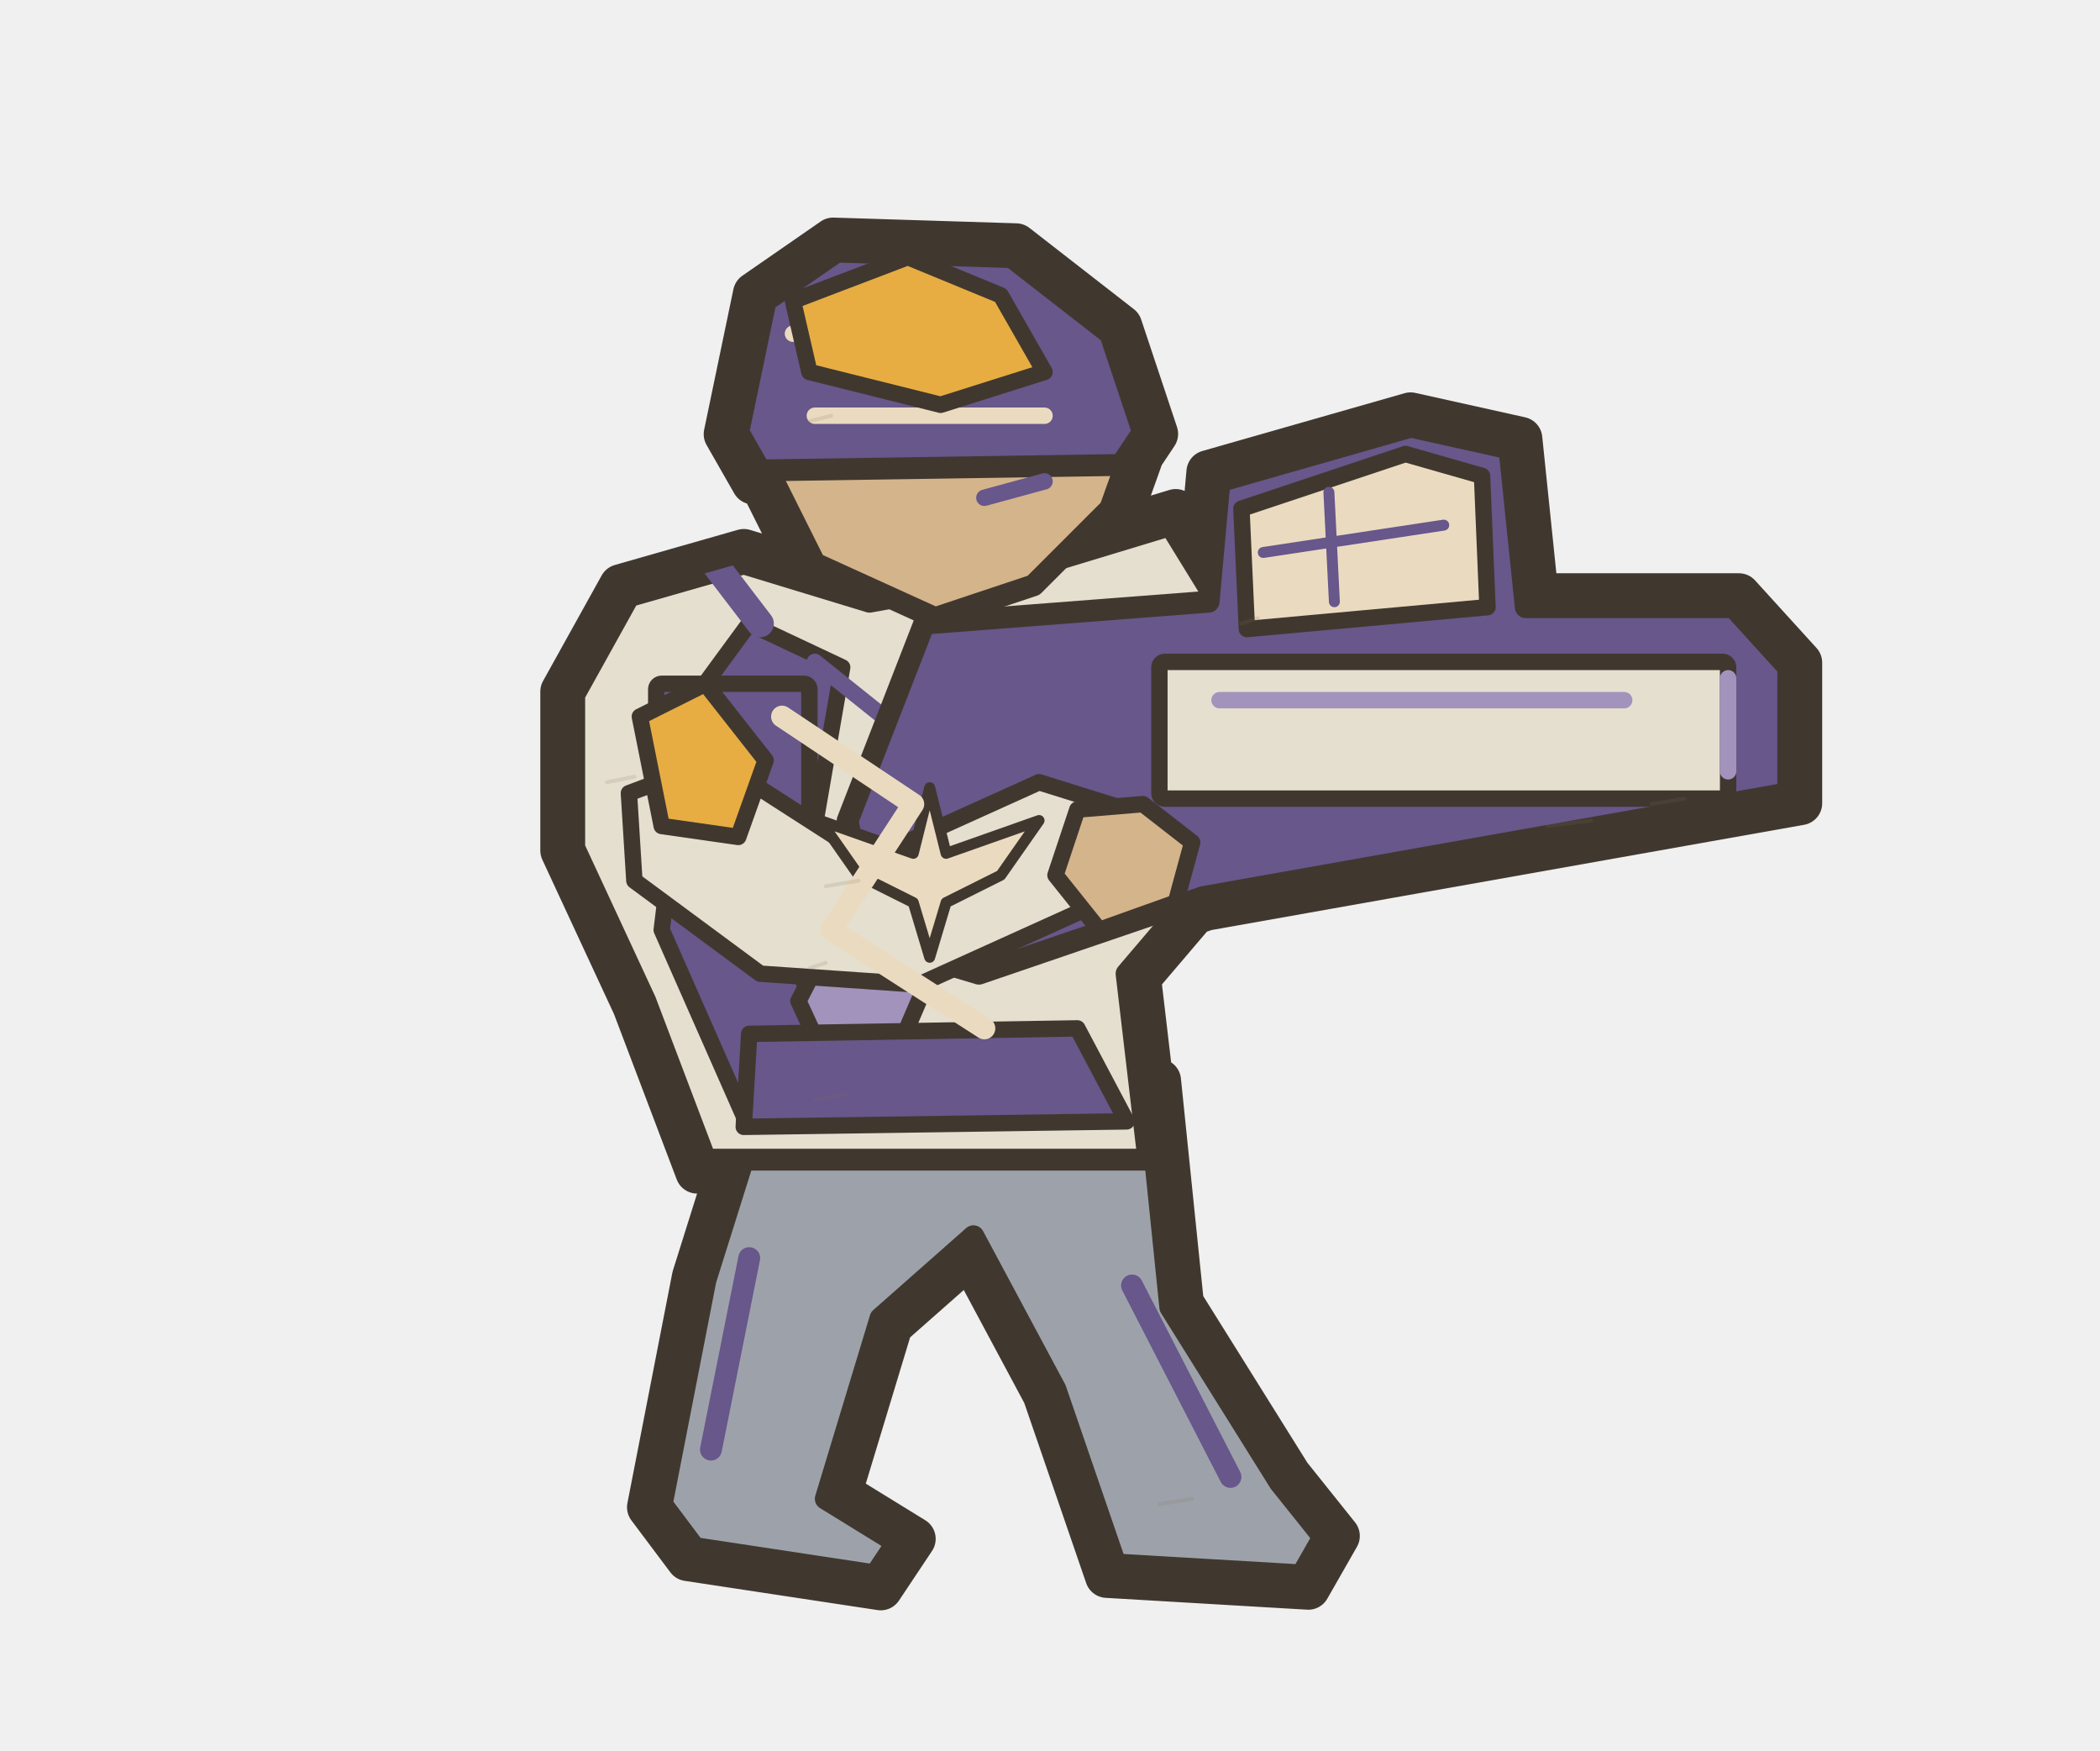
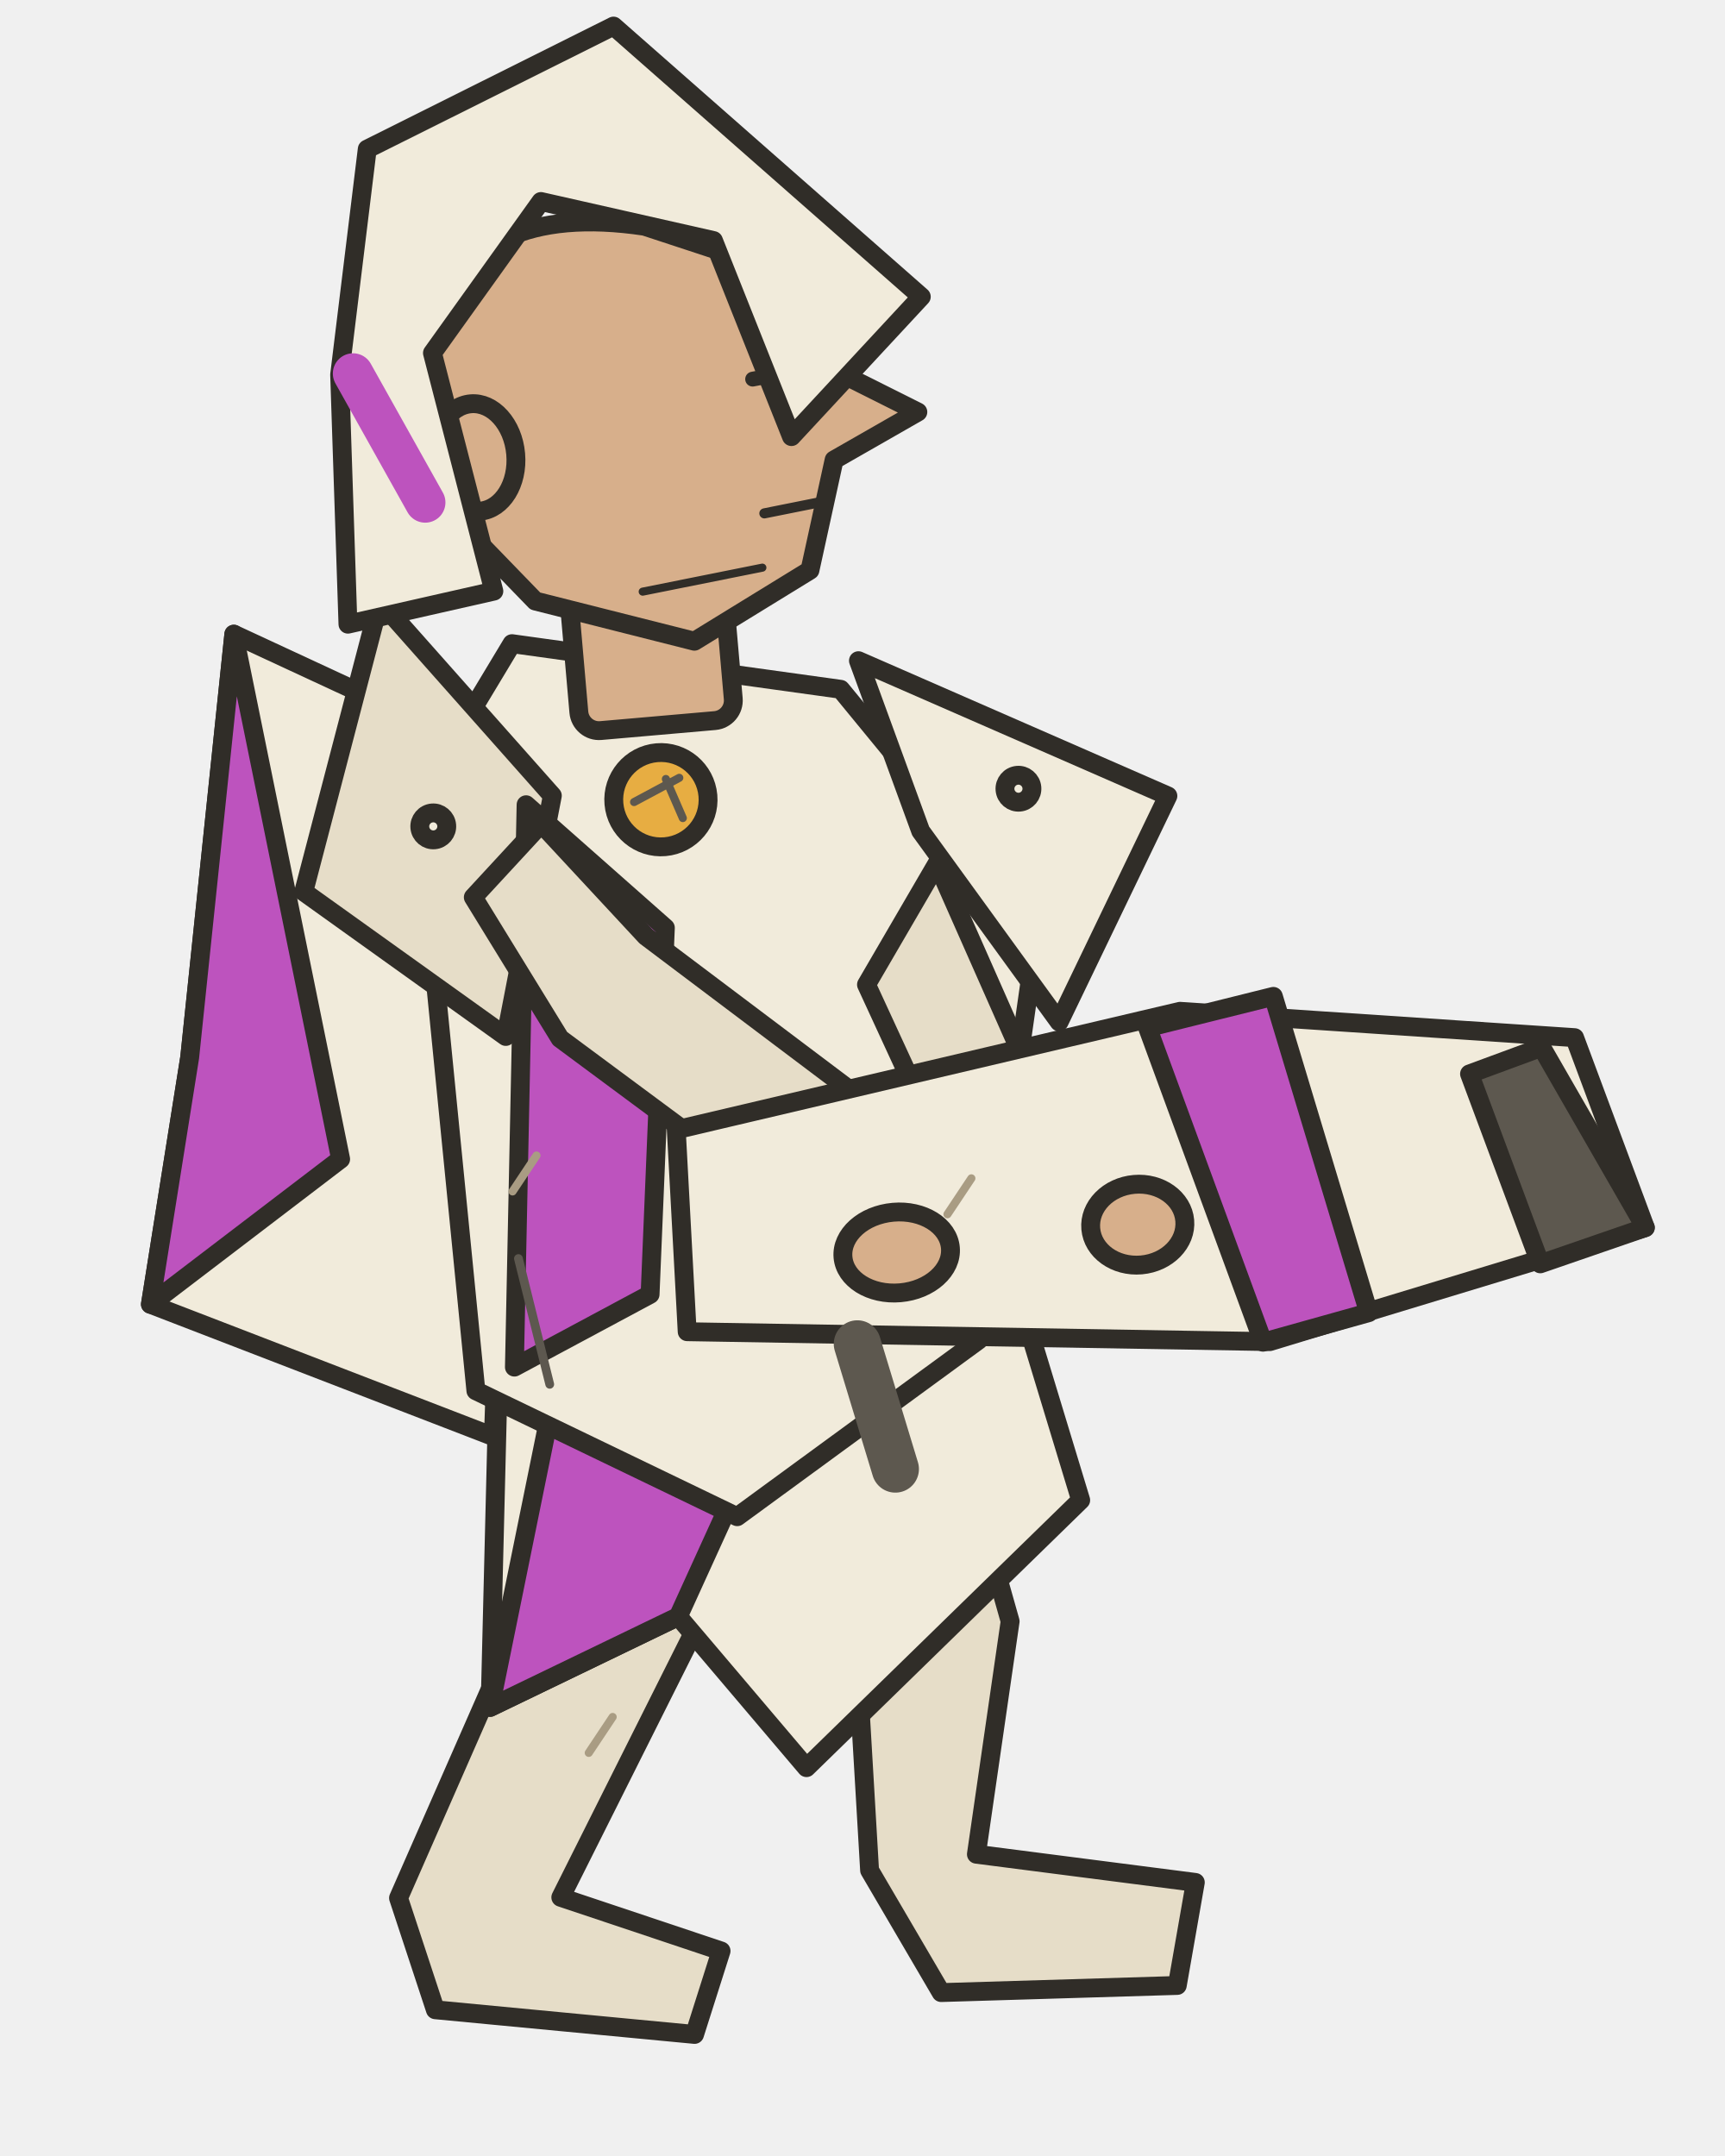
- <svg xmlns="http://www.w3.org/2000/svg" width="384" height="320" viewBox="0 0 384 320">
-   <defs>
-     <clipPath id="cut">
-       <polygon points="139.139,88.198 145.913,101.746 145.354,103.547 136.020,100.706 113.519,107.135 102.800,126.430 102.800,155.486 115.971,183.854 127.482,214.200 132.917,214.200 126.864,233.458 118.654,275.538 125.780,285.040 161.054,290.385 167.096,281.322 153.597,273.015 162.924,242.236 177.373,229.488 190.977,254.883 202.399,288.110 239.233,290.276 244.652,280.793 235.798,269.726 216.136,238.267 211.961,197.559 210.536,197.724 208.297,178.696 218.358,166.885 220.551,166.137 329.200,146.844 329.200,121.149 317.973,108.800 280.984,108.800 278.025,80.196 257.932,75.731 220.946,86.299 219.616,100.928 214.985,93.403 201.675,97.436 204.905,94.206 208.827,83.226 211.427,79.325 204.876,59.672 185.785,44.823 152.344,43.778 138.025,53.691 132.676,79.368 137.734,88.219" fill="#ffffff" stroke="none" stroke-width="0" stroke-linejoin="round" />
-     </clipPath>
-   </defs>
-   <polygon points="139.139,88.198 145.913,101.746 145.354,103.547 136.020,100.706 113.519,107.135 102.800,126.430 102.800,155.486 115.971,183.854 127.482,214.200 132.917,214.200 126.864,233.458 118.654,275.538 125.780,285.040 161.054,290.385 167.096,281.322 153.597,273.015 162.924,242.236 177.373,229.488 190.977,254.883 202.399,288.110 239.233,290.276 244.652,280.793 235.798,269.726 216.136,238.267 211.961,197.559 210.536,197.724 208.297,178.696 218.358,166.885 220.551,166.137 329.200,146.844 329.200,121.149 317.973,108.800 280.984,108.800 278.025,80.196 257.932,75.731 220.946,86.299 219.616,100.928 214.985,93.403 201.675,97.436 204.905,94.206 208.827,83.226 211.427,79.325 204.876,59.672 185.785,44.823 152.344,43.778 138.025,53.691 132.676,79.368 137.734,88.219" fill="#eadbc0" stroke="#40382f" stroke-width="8" stroke-linejoin="round" />
-   <g clip-path="url(#cut)">
-     <polygon points="140.000,199.000 184.000,203.000 210.000,200.000 214.000,239.000 234.000,271.000 242.000,281.000 238.000,288.000 204.000,286.000 193.000,254.000 178.000,226.000 161.000,241.000 151.000,274.000 164.000,282.000 160.000,288.000 127.000,283.000 121.000,275.000 129.000,234.000" fill="#9da2aa" stroke="#40382f" stroke-width="4" stroke-linejoin="round" />
-     <polygon points="150.000,96.000 189.000,96.000 197.000,125.000 141.000,125.000" fill="#d4b48b" stroke="#40382f" stroke-width="4" stroke-linejoin="round" />
-     <polygon points="115.000,109.000 136.000,103.000 159.000,110.000 181.000,106.000 214.000,96.000 230.000,122.000 229.000,151.000 206.000,178.000 210.000,212.000 129.000,212.000 118.000,183.000 105.000,155.000 105.000,127.000" fill="#e5dfd0" stroke="#40382f" stroke-width="4" stroke-linejoin="round" />
-     <polygon points="137.000,79.000 141.000,58.000 155.000,48.000 182.000,49.000 200.000,61.000 208.000,79.000 203.000,93.000 189.000,107.000 171.000,113.000 149.000,103.000" fill="#d4b48b" stroke="#40382f" stroke-width="4" stroke-linejoin="round" />
-     <polygon points="135.000,79.000 140.000,55.000 153.000,46.000 185.000,47.000 203.000,61.000 209.000,79.000 205.000,85.000 139.000,86.000" fill="#67578b" stroke="#40382f" stroke-width="4" stroke-linejoin="round" />
-     <polygon points="137.000,114.000 154.000,122.000 145.000,174.000 154.000,199.000 136.000,204.000 121.000,170.000 126.000,129.000" fill="#67578b" stroke="#40382f" stroke-width="3" stroke-linejoin="round" />
-     <polygon points="182.000,113.000 195.000,120.000 165.000,190.000 152.000,196.000 146.000,183.000" fill="#a293bd" stroke="#40382f" stroke-width="3" stroke-linejoin="round" />
-     <polygon points="137.000,189.000 197.000,188.000 206.000,205.000 136.000,206.000" fill="#67578b" stroke="#40382f" stroke-width="3" stroke-linejoin="round" />
-     <path d="M145 61 h37 M149 76 h42" fill="none" stroke="#eadbc0" stroke-width="3" stroke-linecap="round" stroke-linejoin="round" />
-     <path d="M149 121 l15 12 M184 140 l12 11 M180 91 l11 -3" fill="none" stroke="#67578b" stroke-width="3" stroke-linecap="round" stroke-linejoin="round" />
-     <rect x="120" y="125" width="28" height="28" rx="1" fill="#67578b" stroke="#40382f" stroke-width="3" />
-     <path d="M139 114 l-13 -17" fill="none" stroke="#67578b" stroke-width="5" stroke-linecap="round" stroke-linejoin="round" />
-     <polygon points="155.000,150.000 169.000,114.000 221.000,110.000 223.000,88.000 258.000,78.000 276.000,82.000 279.000,111.000 317.000,111.000 327.000,122.000 327.000,145.000 220.000,164.000 179.000,178.000 159.000,172.000" fill="#67578b" stroke="#40382f" stroke-width="4" stroke-linejoin="round" />
-     <polygon points="115.000,145.000 131.000,139.000 159.000,157.000 190.000,143.000 206.000,148.000 210.000,161.000 168.000,180.000 139.000,178.000 116.000,161.000" fill="#e5dfd0" stroke="#40382f" stroke-width="3" stroke-linejoin="round" />
-     <polygon points="197.000,148.000 209.000,147.000 218.000,154.000 215.000,165.000 201.000,170.000 193.000,160.000" fill="#d4b48b" stroke="#40382f" stroke-width="3" stroke-linejoin="round" />
-     <path d="M137 230 l-7 35 M207 235 l18 35" fill="none" stroke="#67578b" stroke-width="4" stroke-linecap="round" stroke-linejoin="round" />
-     <polygon points="227.000,93.000 257.000,83.000 271.000,87.000 272.000,111.000 228.000,115.000" fill="#eadbc0" stroke="#40382f" stroke-width="3" stroke-linejoin="round" />
-     <path d="M243 90 l1 20 M231 101 l33 -5" fill="none" stroke="#67578b" stroke-width="2" stroke-linecap="round" stroke-linejoin="round" />
-     <rect x="212" y="121" width="104" height="25" rx="1" fill="#e5dfd0" stroke="#40382f" stroke-width="3" />
-     <path d="M223 128 h74 M316 124 v17" fill="none" stroke="#a293bd" stroke-width="3" stroke-linecap="round" stroke-linejoin="round" />
-     <polygon points="170.000,144.000 173.000,156.000 190.000,150.000 183.000,160.000 173.000,165.000 170.000,175.000 167.000,165.000 157.000,160.000 150.000,150.000 167.000,156.000" fill="#eadbc0" stroke="#40382f" stroke-width="2" stroke-linejoin="round" />
-     <path d="M143 131 l24 16 -15 23 28 18" fill="none" stroke="#eadbc0" stroke-width="4" stroke-linecap="round" stroke-linejoin="round" />
-     <g id="player-identification">
-       <polygon points="145.000,55.000 166.000,47.000 183.000,54.000 191.000,68.000 172.000,74.000 148.000,68.000" fill="#e7ad42" stroke="#40382f" stroke-width="3" stroke-linejoin="round" />
-       <polygon points="117.000,131.000 129.000,125.000 140.000,139.000 135.000,153.000 121.000,151.000" fill="#e7ad42" stroke="#40382f" stroke-width="3" stroke-linejoin="round" />
+ <svg xmlns="http://www.w3.org/2000/svg" width="256" height="320" viewBox="0 0 256 320">
+   <g transform="translate(6 -1) rotate(-5 104 210)">
+     <g transform="translate(0 0)">
+       <path d="M39,89 L79,112 L67,211 L18,187 L27,151 Z" fill="#f1ebdb" stroke="#302d28" stroke-width="2.8" stroke-linecap="round" stroke-linejoin="round" />
+       <path d="M39,89 L48,168 L18,187 L27,151 Z" fill="#bd53be" stroke="#302d28" stroke-width="2.8" stroke-linecap="round" stroke-linejoin="round" />
    </g>
-     <g opacity=".16">
-       <path d="M53 63 l4 -1" fill="none" stroke="#806c50" stroke-width="0.7" stroke-linecap="round" stroke-linejoin="round" />
-       <path d="M109 237 l8 -1" fill="none" stroke="#806c50" stroke-width="0.7" stroke-linecap="round" stroke-linejoin="round" />
-       <path d="M97 186 l5 -1" fill="none" stroke="#806c50" stroke-width="0.7" stroke-linecap="round" stroke-linejoin="round" />
-       <path d="M208 66 l8 -1" fill="none" stroke="#806c50" stroke-width="0.7" stroke-linecap="round" stroke-linejoin="round" />
-       <path d="M304 53 l7 -1" fill="none" stroke="#806c50" stroke-width="0.7" stroke-linecap="round" stroke-linejoin="round" />
-       <path d="M47 176 l8 -1" fill="none" stroke="#806c50" stroke-width="0.7" stroke-linecap="round" stroke-linejoin="round" />
-       <path d="M212 275 l6 -1" fill="none" stroke="#806c50" stroke-width="0.7" stroke-linecap="round" stroke-linejoin="round" />
-       <path d="M331 114 l5 -1" fill="none" stroke="#806c50" stroke-width="0.7" stroke-linecap="round" stroke-linejoin="round" />
-       <path d="M148 177 l3 -1" fill="none" stroke="#806c50" stroke-width="0.7" stroke-linecap="round" stroke-linejoin="round" />
-       <path d="M260 158 l8 -1" fill="none" stroke="#806c50" stroke-width="0.7" stroke-linecap="round" stroke-linejoin="round" />
-       <path d="M342 210 l8 -1" fill="none" stroke="#806c50" stroke-width="0.7" stroke-linecap="round" stroke-linejoin="round" />
-       <path d="M88 174 l3 -1" fill="none" stroke="#806c50" stroke-width="0.7" stroke-linecap="round" stroke-linejoin="round" />
-       <path d="M295 262 l5 -1" fill="none" stroke="#806c50" stroke-width="0.7" stroke-linecap="round" stroke-linejoin="round" />
-       <path d="M151 162 l6 -1" fill="none" stroke="#806c50" stroke-width="0.7" stroke-linecap="round" stroke-linejoin="round" />
-       <path d="M234 52 l3 -1" fill="none" stroke="#806c50" stroke-width="0.7" stroke-linecap="round" stroke-linejoin="round" />
-       <path d="M270 258 l6 -1" fill="none" stroke="#806c50" stroke-width="0.7" stroke-linecap="round" stroke-linejoin="round" />
-       <path d="M52 229 l7 -1" fill="none" stroke="#806c50" stroke-width="0.7" stroke-linecap="round" stroke-linejoin="round" />
-       <path d="M302 147 l6 -1" fill="none" stroke="#806c50" stroke-width="0.7" stroke-linecap="round" stroke-linejoin="round" />
-       <path d="M306 185 l7 -1" fill="none" stroke="#806c50" stroke-width="0.7" stroke-linecap="round" stroke-linejoin="round" />
-       <path d="M69 53 l4 -1" fill="none" stroke="#806c50" stroke-width="0.7" stroke-linecap="round" stroke-linejoin="round" />
-       <path d="M78 94 l3 -1" fill="none" stroke="#806c50" stroke-width="0.7" stroke-linecap="round" stroke-linejoin="round" />
-       <path d="M63 55 l5 -1" fill="none" stroke="#806c50" stroke-width="0.7" stroke-linecap="round" stroke-linejoin="round" />
-       <path d="M119 70 l7 -1" fill="none" stroke="#806c50" stroke-width="0.7" stroke-linecap="round" stroke-linejoin="round" />
-       <path d="M270 275 l3 -1" fill="none" stroke="#806c50" stroke-width="0.7" stroke-linecap="round" stroke-linejoin="round" />
-       <path d="M148 77 l4 -1" fill="none" stroke="#806c50" stroke-width="0.7" stroke-linecap="round" stroke-linejoin="round" />
-       <path d="M225 60 l6 -1" fill="none" stroke="#806c50" stroke-width="0.7" stroke-linecap="round" stroke-linejoin="round" />
-       <path d="M228 51 l7 -1" fill="none" stroke="#806c50" stroke-width="0.7" stroke-linecap="round" stroke-linejoin="round" />
-       <path d="M338 85 l5 -1" fill="none" stroke="#806c50" stroke-width="0.7" stroke-linecap="round" stroke-linejoin="round" />
-       <path d="M75 40 l3 -1" fill="none" stroke="#806c50" stroke-width="0.7" stroke-linecap="round" stroke-linejoin="round" />
-       <path d="M121 240 l6 -1" fill="none" stroke="#806c50" stroke-width="0.7" stroke-linecap="round" stroke-linejoin="round" />
-       <path d="M343 271 l6 -1" fill="none" stroke="#806c50" stroke-width="0.7" stroke-linecap="round" stroke-linejoin="round" />
-       <path d="M273 233 l6 -1" fill="none" stroke="#806c50" stroke-width="0.7" stroke-linecap="round" stroke-linejoin="round" />
-       <path d="M346 253 l4 -1" fill="none" stroke="#806c50" stroke-width="0.7" stroke-linecap="round" stroke-linejoin="round" />
-       <path d="M277 41 l4 -1" fill="none" stroke="#806c50" stroke-width="0.7" stroke-linecap="round" stroke-linejoin="round" />
-       <path d="M343 36 l4 -1" fill="none" stroke="#806c50" stroke-width="0.7" stroke-linecap="round" stroke-linejoin="round" />
-       <path d="M281 48 l7 -1" fill="none" stroke="#806c50" stroke-width="0.7" stroke-linecap="round" stroke-linejoin="round" />
-       <path d="M111 143 l5 -1" fill="none" stroke="#806c50" stroke-width="0.7" stroke-linecap="round" stroke-linejoin="round" />
-       <path d="M283 151 l8 -1" fill="none" stroke="#806c50" stroke-width="0.7" stroke-linecap="round" stroke-linejoin="round" />
-       <path d="M297 159 l5 -1" fill="none" stroke="#806c50" stroke-width="0.7" stroke-linecap="round" stroke-linejoin="round" />
-       <path d="M309 72 l5 -1" fill="none" stroke="#806c50" stroke-width="0.7" stroke-linecap="round" stroke-linejoin="round" />
-       <path d="M57 223 l8 -1" fill="none" stroke="#806c50" stroke-width="0.7" stroke-linecap="round" stroke-linejoin="round" />
-       <path d="M66 182 l3 -1" fill="none" stroke="#806c50" stroke-width="0.7" stroke-linecap="round" stroke-linejoin="round" />
-       <path d="M149 201 l6 -1" fill="none" stroke="#806c50" stroke-width="0.7" stroke-linecap="round" stroke-linejoin="round" />
-       <path d="M252 253 l7 -1" fill="none" stroke="#806c50" stroke-width="0.7" stroke-linecap="round" stroke-linejoin="round" />
-       <path d="M227 114 l3 -1" fill="none" stroke="#806c50" stroke-width="0.7" stroke-linecap="round" stroke-linejoin="round" />
-       <path d="M347 278 l7 -1" fill="none" stroke="#806c50" stroke-width="0.7" stroke-linecap="round" stroke-linejoin="round" />
+     <path d="M79,202 L105,205 L95,241 L71,280 L94,290 L89,302 L51,295 L47,278 L70,236 Z" fill="#e6ddc8" stroke="#302d28" stroke-width="2.8" stroke-linecap="round" stroke-linejoin="round" />
+     <path d="M111,202 L133,203 L141,245 L133,279 L165,286 L161,301 L126,299 L117,280 L118,245 Z" fill="#e6ddc8" stroke="#302d28" stroke-width="2.8" stroke-linecap="round" stroke-linejoin="round" />
+     <g transform="translate(0 0)">
+       <path d="M72.0,171 L141.0,171 L153.0,228 L109,264 L92,240 L63,251 Z" fill="#f1ebdb" stroke="#302d28" stroke-width="2.8" stroke-linecap="round" stroke-linejoin="round" />
+       <path d="M79,197 L105,217 L92,240 L63,251 Z" fill="#bd53be" stroke="#302d28" stroke-width="2.8" stroke-linecap="round" stroke-linejoin="round" />
+       <path d="M64.0,116 L80,94 L128,105 L154.0,143 L140.0,203 L102,226 L65.0,204 Z" fill="#f1ebdb" stroke="#302d28" stroke-width="2.8" stroke-linecap="round" stroke-linejoin="round" />
+       <path d="M46.0,128 L61.0,86 L84.0,117 L74.0,152 Z" fill="#e6ddc8" stroke="#302d28" stroke-width="2.8" stroke-linecap="round" stroke-linejoin="round" />
+       <path d="M131.0,101 L175.0,125 L156.0,157 L138.0,127 Z" fill="#f1ebdb" stroke="#302d28" stroke-width="2.8" stroke-linecap="round" stroke-linejoin="round" />
+       <path d="M80,118 L99,138 L92,192 L71,201 Z" fill="#bd53be" stroke="#302d28" stroke-width="2.8" stroke-linecap="round" stroke-linejoin="round" />
+       <rect x="89" y="84" width="23" height="24" rx="3" fill="#d7af8b" stroke="#302d28" stroke-width="2.8" />
+       <path d="M72 46 Q80 28 105 34 L126 43 L130 57 L143 65 L130 71 L125 87 L107 96 L84 88 L71 72 Z" fill="#d7af8b" stroke="#302d28" stroke-width="2.8" stroke-linecap="round" stroke-linejoin="round" />
+       <ellipse cx="77" cy="66" rx="6" ry="8" fill="#d7af8b" stroke="#302d28" stroke-width="2.8" />
+       <path d="M119 58 L129 57" fill="none" stroke="#302d28" stroke-width="2.2" stroke-linecap="round" stroke-linejoin="round" />
+       <path d="M119 78 L128 77" fill="none" stroke="#302d28" stroke-width="1.5" stroke-linecap="round" stroke-linejoin="round" />
+       <path d="M100 88 L118 86" fill="none" stroke="#302d28" stroke-width="1.2" stroke-linecap="round" stroke-linejoin="round" />
+       <path d="M58,52 L65,19 L103,4 L145,48 L124,67 L115,37 L90,29 L72,50 L78,86 L56,89 Z" fill="#f1ebdb" stroke="#302d28" stroke-width="2.8" stroke-linecap="round" stroke-linejoin="round" />
+       <path d="M60 52 L69 72" fill="none" stroke="#bd53be" stroke-width="6" stroke-linecap="round" stroke-linejoin="round" />
+       <ellipse cx="100" cy="119" rx="7" ry="7" fill="#e7ad42" stroke="#302d28" stroke-width="2.8" />
+       <path d="M96 119 L103 116" fill="none" stroke="#5d584f" stroke-width="1.2" stroke-linecap="round" stroke-linejoin="round" />
+       <path d="M101 116 L103 122" fill="none" stroke="#5d584f" stroke-width="1.2" stroke-linecap="round" stroke-linejoin="round" />
+       <path d="M71.0 131 L82.0 153 L126 192 L143 185 L136 175 L96.0 139 L82.0 121 Z" fill="#e6ddc8" stroke="#302d28" stroke-width="2.8" stroke-linecap="round" stroke-linejoin="round" />
+       <path d="M140.0 132 L154.0 173 L173 183 L165 196 L142.0 188 L128.0 149 Z" fill="#e6ddc8" stroke="#302d28" stroke-width="2.8" stroke-linecap="round" stroke-linejoin="round" />
+       <g transform="translate(121 178)">
+         <path d="M-23,-10 L53,-21 L111,-12 L119,17 L62,29 L-24,20 Z" fill="#f1ebdb" stroke="#302d28" stroke-width="2.8" stroke-linecap="round" stroke-linejoin="round" />
+         <path d="M48,-19 L67,-22 L77,26 L61,29 Z" fill="#bd53be" stroke="#302d28" stroke-width="2.8" stroke-linecap="round" stroke-linejoin="round" />
+         <path d="M106,-11 L119,17 L103,21 L95,-8 Z" fill="#5d584f" stroke="#302d28" stroke-width="2.8" stroke-linecap="round" stroke-linejoin="round" />
+         <path d="M1 24 L5 43" fill="none" stroke="#5d584f" stroke-width="7" stroke-linecap="round" stroke-linejoin="round" />
+         <path d="M12 9 L24 8" fill="none" stroke="#f1ebdb" stroke-width="1.5" stroke-linecap="round" stroke-linejoin="round" />
+       </g>
+       <ellipse cx="129" cy="189" rx="8" ry="6" fill="#d7af8b" stroke="#302d28" stroke-width="2.8" />
+       <ellipse cx="165" cy="188" rx="7" ry="6" fill="#d7af8b" stroke="#302d28" stroke-width="2.8" />
+       <path d="M73.0 185 L76.0 204" fill="none" stroke="#5d584f" stroke-width="1.3" stroke-linecap="round" stroke-linejoin="round" />
+       <ellipse cx="66.0" cy="120" rx="2" ry="2" fill="#f1ebdb" stroke="#302d28" stroke-width="2.8" />
+       <ellipse cx="153.0" cy="122" rx="2" ry="2" fill="#f1ebdb" stroke="#302d28" stroke-width="2.8" />
+       <path d="M73.0 175 L77.0 170" fill="none" stroke="#a99c83" stroke-width="1.2" stroke-linecap="round" stroke-linejoin="round" />
+       <path d="M137.0 184 L141.0 179" fill="none" stroke="#a99c83" stroke-width="1.2" stroke-linecap="round" stroke-linejoin="round" />
+       <path d="M77 259 L81 254" fill="none" stroke="#a99c83" stroke-width="1.2" stroke-linecap="round" stroke-linejoin="round" />
    </g>
  </g>
-   <path d="M139.139 88.198 L145.913 101.746 L145.354 103.547 L136.020 100.706 L113.519 107.135 L102.800 126.430 L102.800 155.486 L115.971 183.854 L127.482 214.200 L132.917 214.200 L126.864 233.458 L118.654 275.538 L125.780 285.040 L161.054 290.385 L167.096 281.322 L153.597 273.015 L162.924 242.236 L177.373 229.488 L190.977 254.883 L202.399 288.110 L239.233 290.276 L244.652 280.793 L235.798 269.726 L216.136 238.267 L211.961 197.559 L210.536 197.724 L208.297 178.696 L218.358 166.885 L220.551 166.137 L329.200 146.844 L329.200 121.149 L317.973 108.800 L280.984 108.800 L278.025 80.196 L257.932 75.731 L220.946 86.299 L219.616 100.928 L214.985 93.403 L201.675 97.436 L204.905 94.206 L208.827 83.226 L211.427 79.325 L204.876 59.672 L185.785 44.823 L152.344 43.778 L138.025 53.691 L132.676 79.368 L137.734 88.219 Z" fill="none" stroke="#40382f" stroke-width="4" stroke-linecap="round" stroke-linejoin="round" />
</svg>
